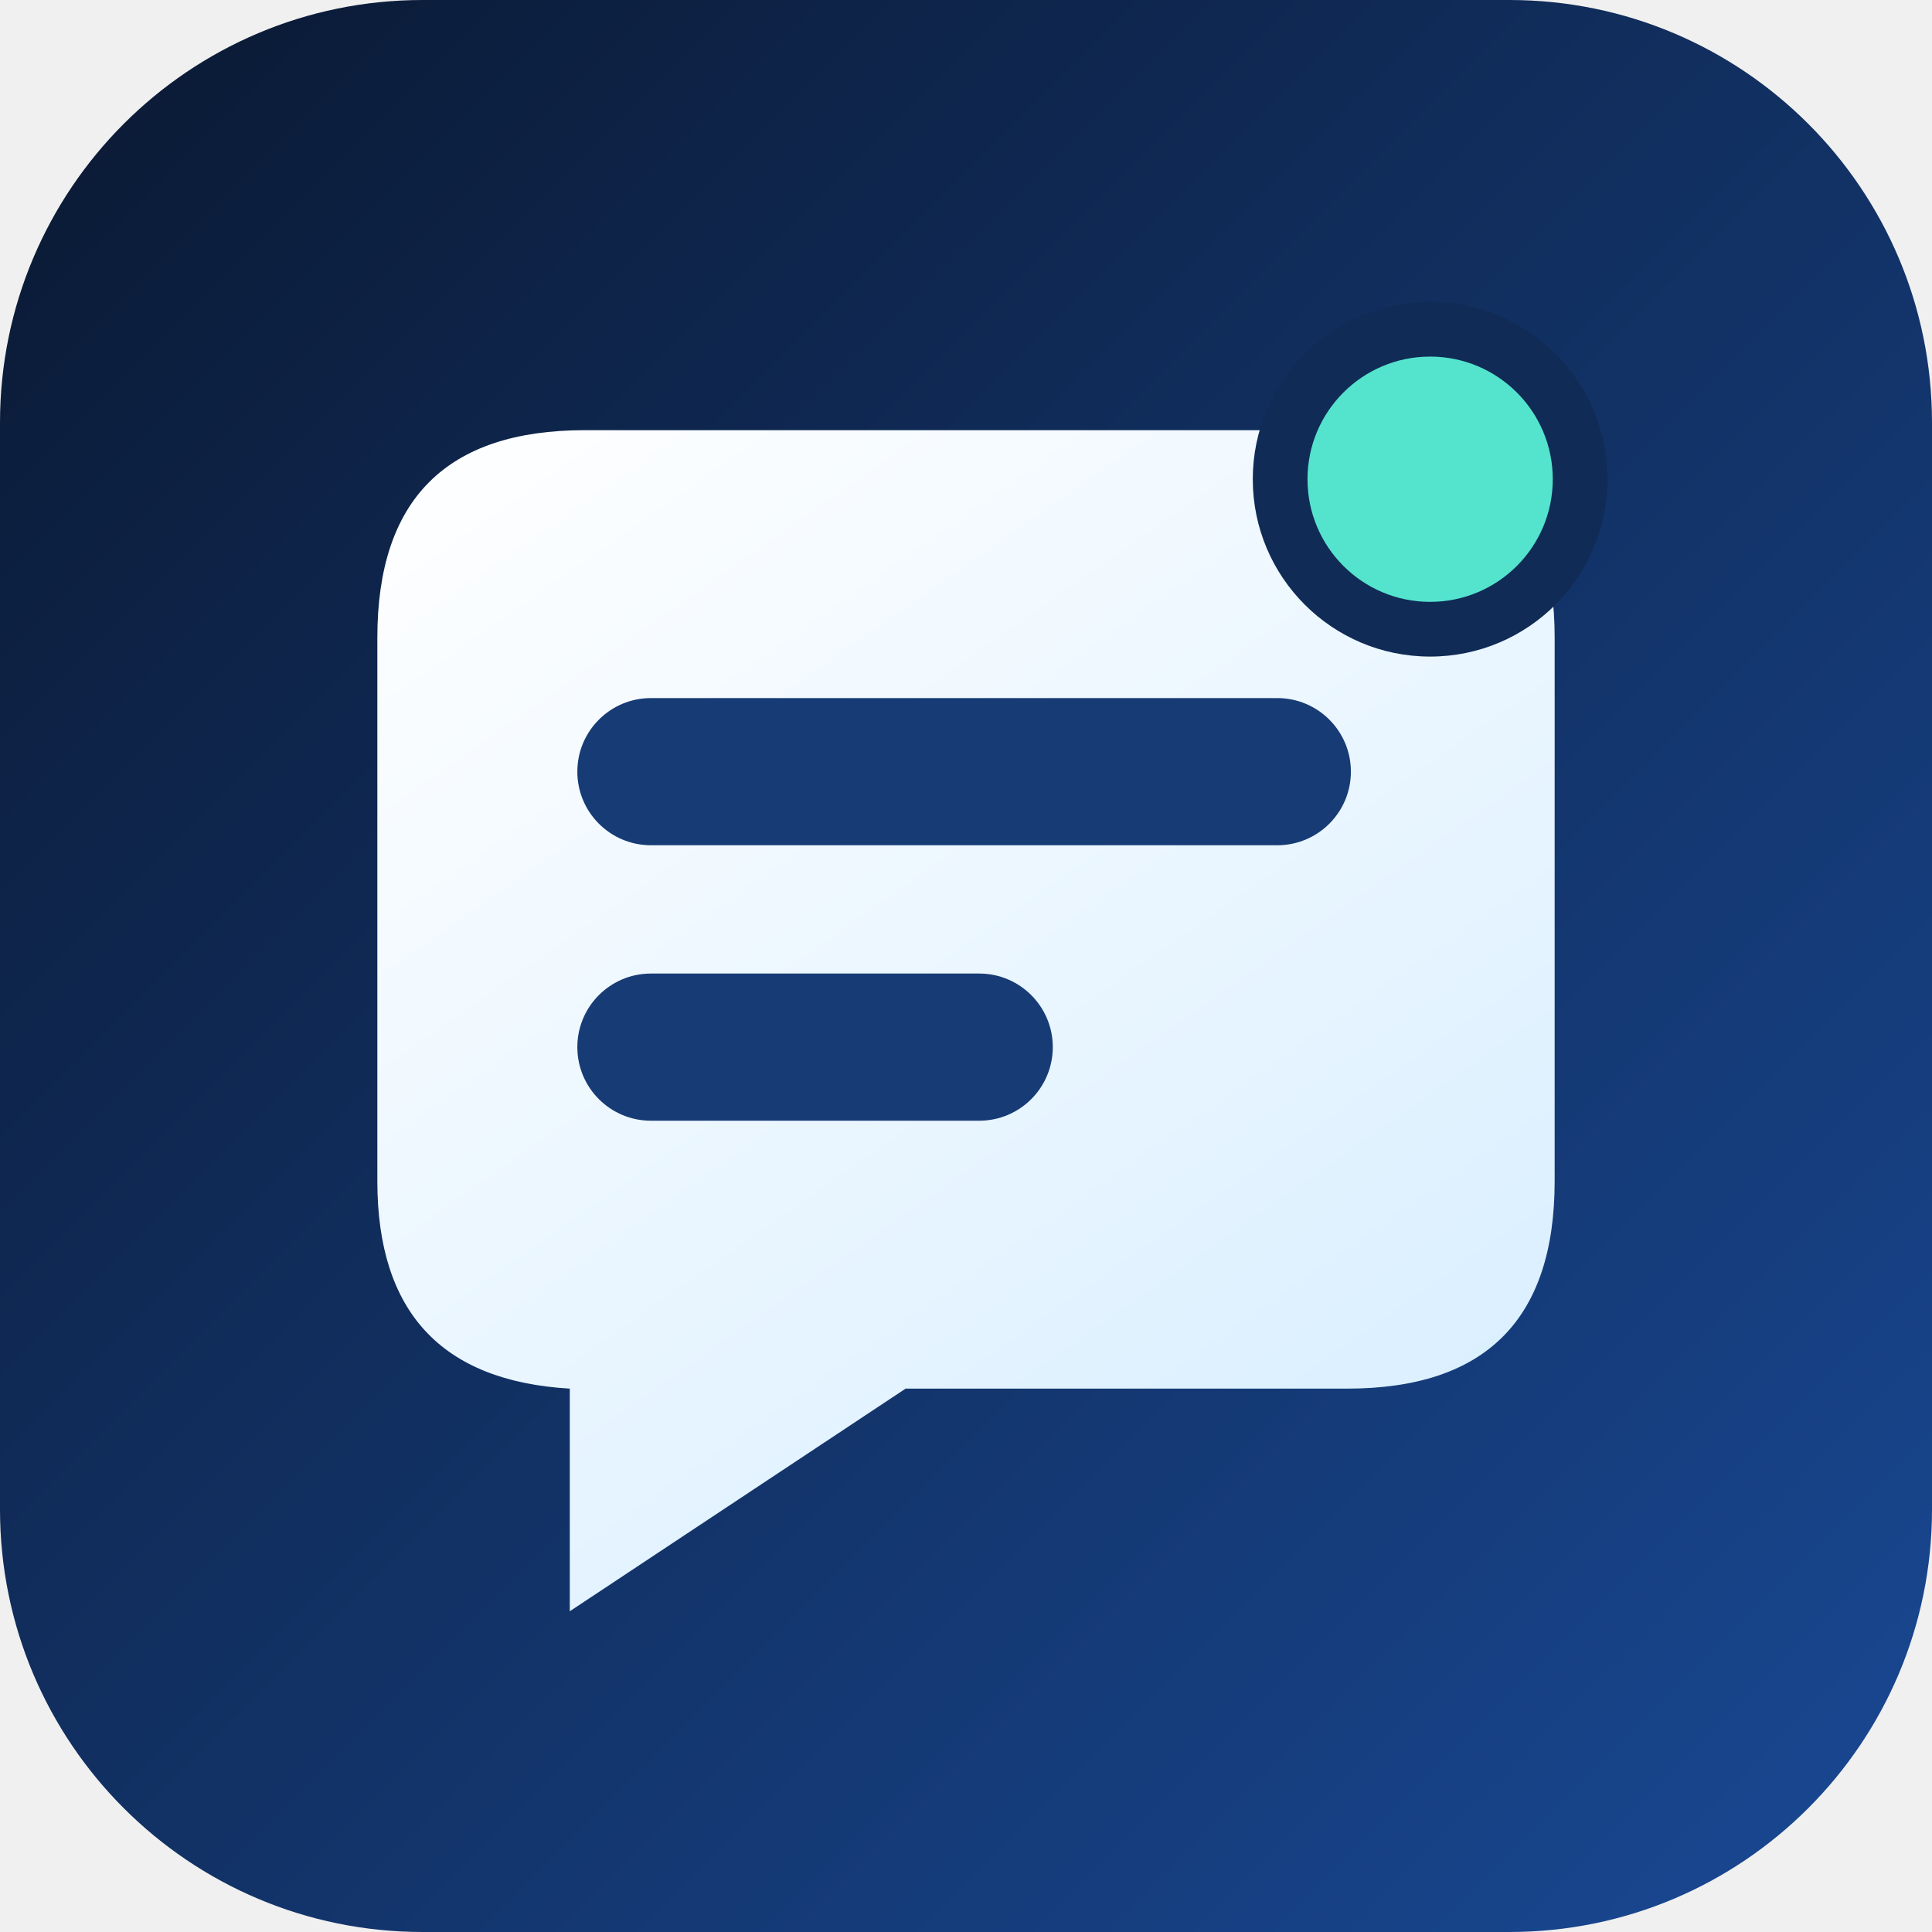
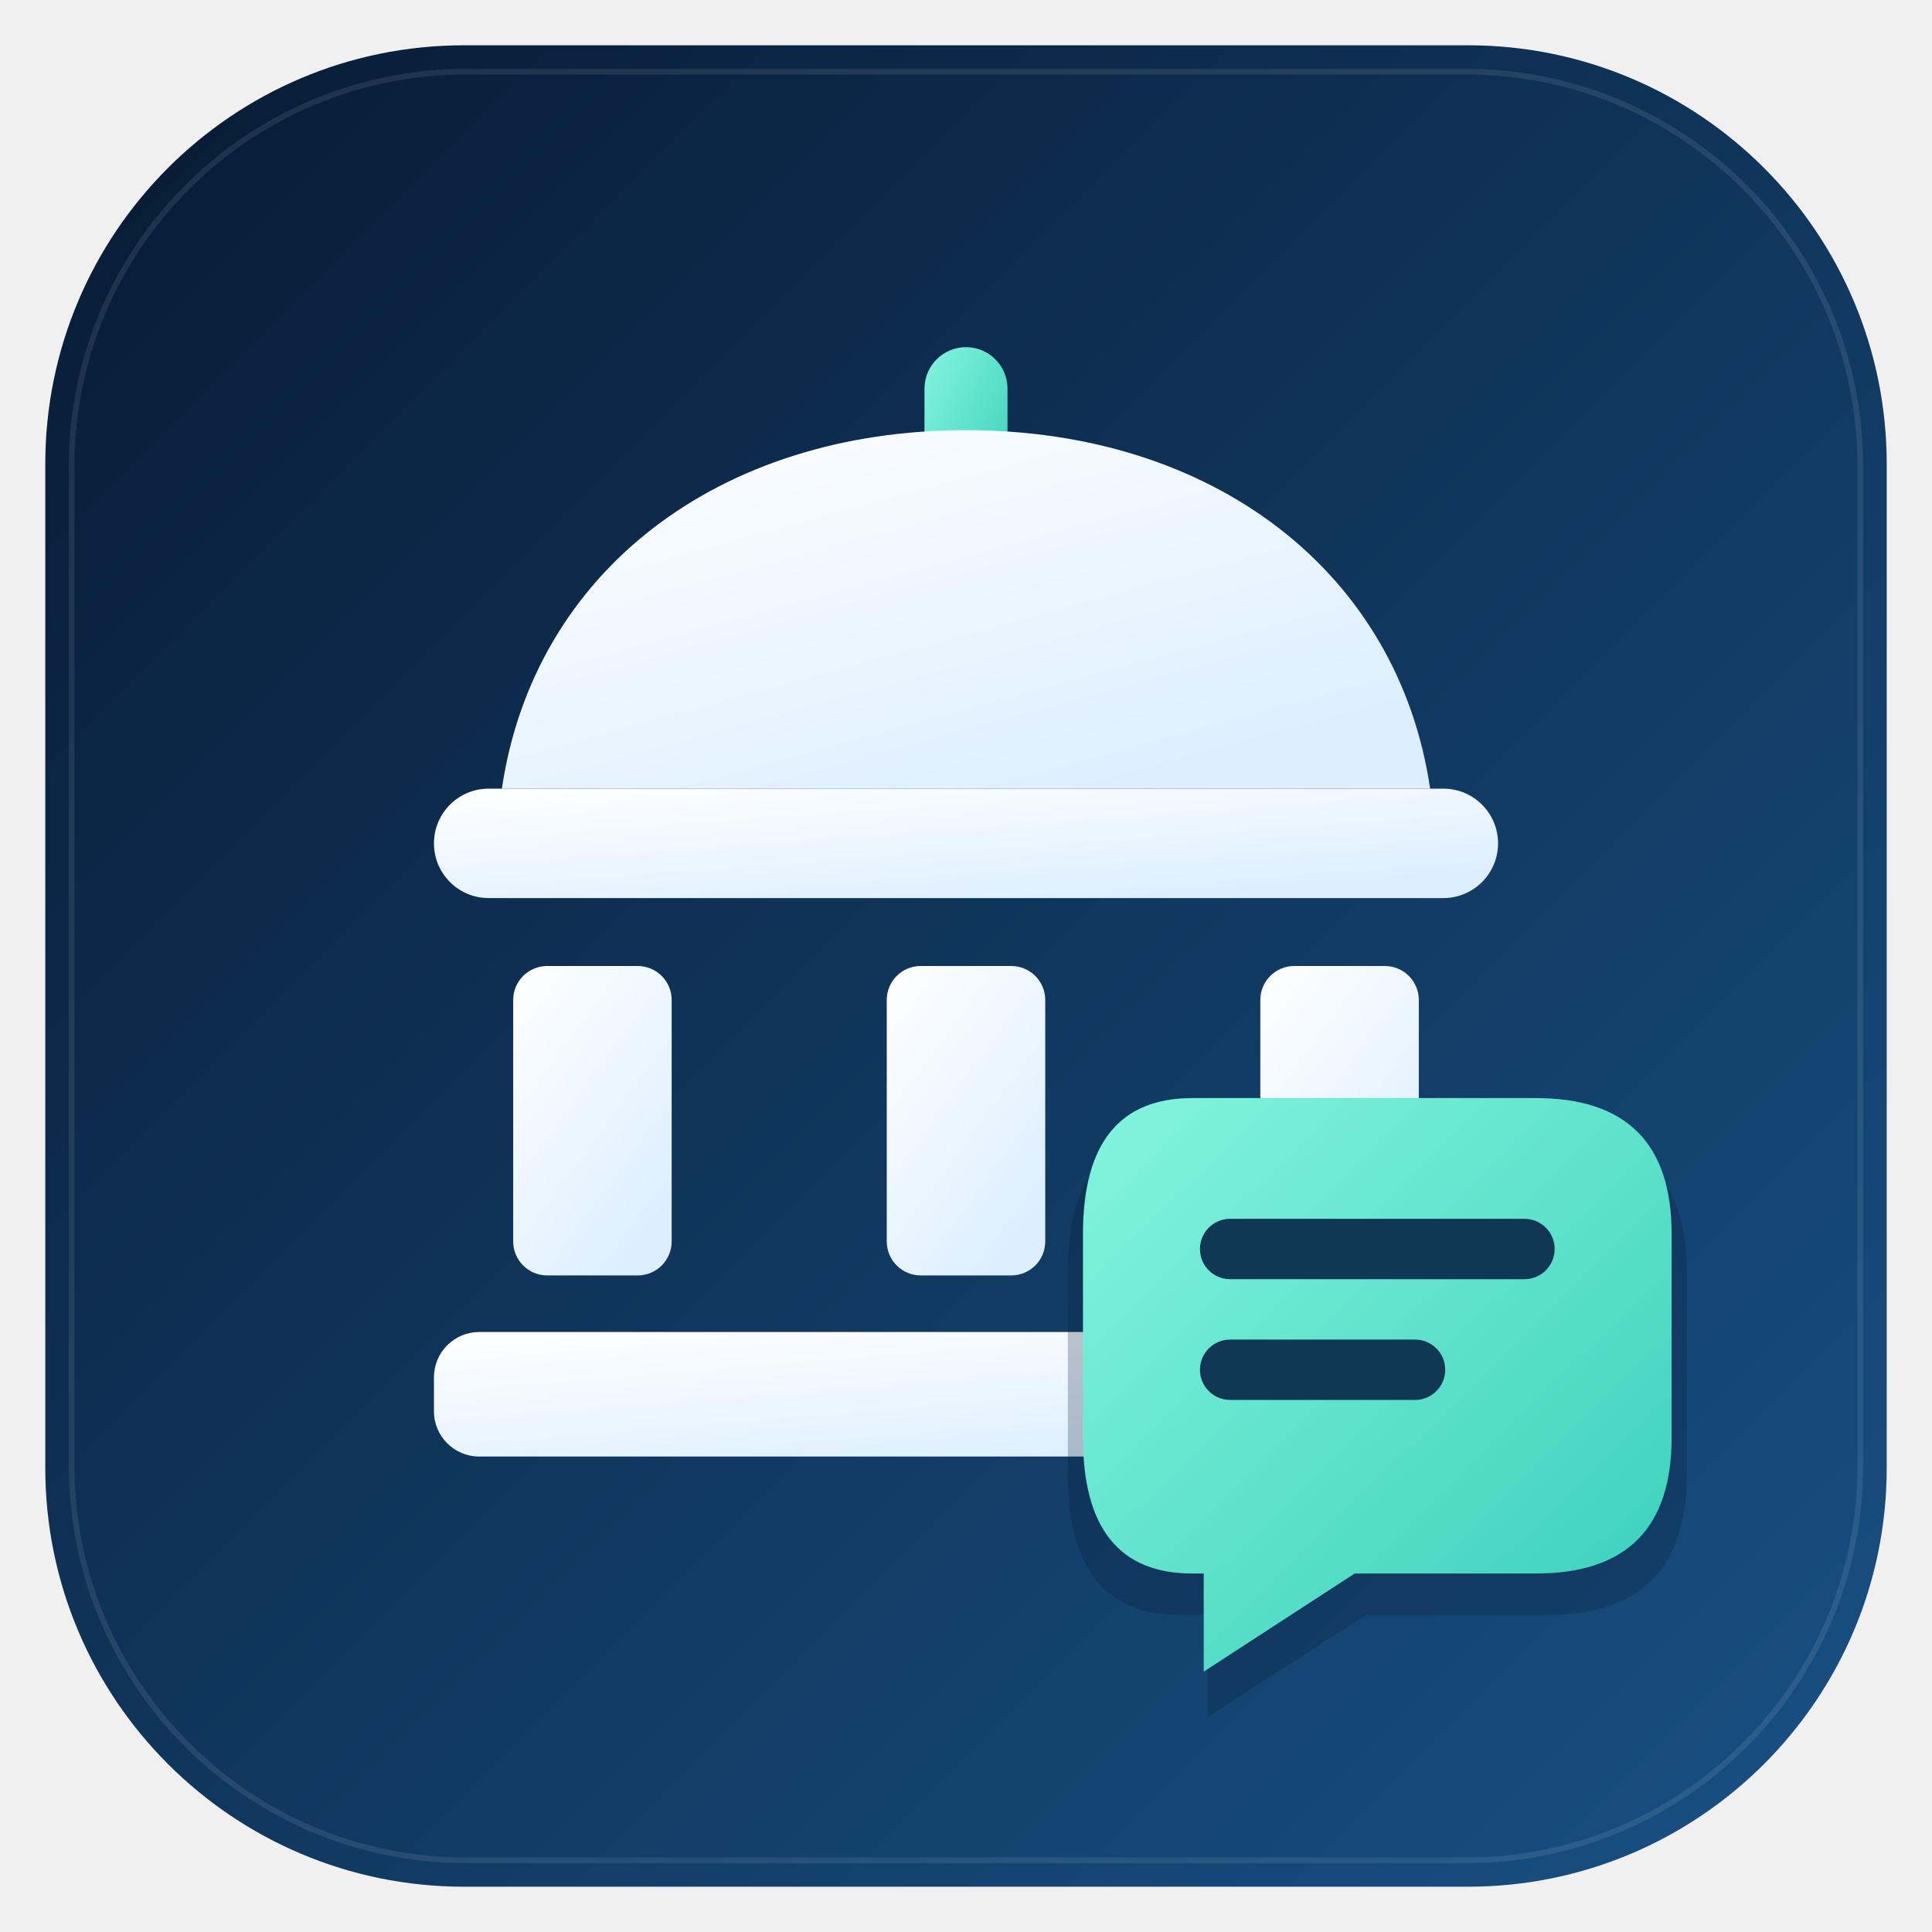
<svg xmlns="http://www.w3.org/2000/svg" viewBox="0 0 1024 1024" width="1024" height="1024" role="img" aria-labelledby="title desc">
  <defs>
    <linearGradient id="bg" x1="0" y1="0" x2="1" y2="1">
-       <stop stop-color="#0A1831" />
-       <stop offset="1" stop-color="#194995" />
+       <stop stop-color="#081A34" />
+       <stop offset="1" stop-color="#185184" />
    </linearGradient>
    <linearGradient id="paper" x1="0" y1="0" x2="0.7" y2="1">
      <stop stop-color="#FFFFFF" />
-       <stop offset="1" stop-color="#DAEFFF" />
+       <stop offset="1" stop-color="#DCEEFF" />
+     </linearGradient>
+     <linearGradient id="mint" x1="0" y1="0" x2="1" y2="1">
+       <stop stop-color="#85F5DE" />
+       <stop offset="1" stop-color="#37CEB9" />
    </linearGradient>
  </defs>
-   <rect width="1024" height="1024" rx="224" fill="url(#bg)" />
-   <path d="M310 228H714Q824 228 824 338V626Q824 736 714 736H480L302 854V736Q200 730 200 626V338Q200 228 310 228Z" fill="url(#paper)" />
-   <rect x="306" y="370" width="410" height="78" rx="39" fill="#173B75" />
-   <rect x="306" y="516" width="252" height="78" rx="39" fill="#173B75" />
-   <circle cx="758" cy="254" r="94" fill="#102B56" />
-   <circle cx="758" cy="254" r="65" fill="#54E4CE" />
+   <rect x="24" y="24" width="976" height="976" rx="222" fill="url(#bg)" />
+   <rect x="38" y="38" width="948" height="948" rx="209" fill="none" stroke="#FFFFFF" stroke-opacity=".09" stroke-width="3" />
+   <rect x="490" y="184" width="44" height="90" rx="22" fill="url(#mint)" />
+   <path d="M266 418C283 303 381 228 512 228S741 303 758 418Z" fill="url(#paper)" />
+   <rect x="230" y="418" width="564" height="58" rx="29" fill="url(#paper)" />
+   <g fill="url(#paper)">
+     <rect x="272" y="512" width="84" height="164" rx="18" />
+     <rect x="470" y="512" width="84" height="164" rx="18" />
+     <rect x="668" y="512" width="84" height="164" rx="18" />
+     <rect x="230" y="706" width="564" height="66" rx="24" />
+   </g>
+   <path d="M626 590H820Q894 590 894 664V772Q894 846 820 846H724L640 900V846H626Q566 846 566 772V664Q566 590 626 590Z" fill="#081A34" fill-opacity=".25" transform="translate(0 10)" />
+   <path d="M632 582H814Q886 582 886 654V762Q886 834 814 834H718L638 886V834H632Q574 834 574 762V654Q574 582 632 582Z" fill="url(#mint)" />
+   <rect x="636" y="646" width="188" height="32" rx="16" fill="#103854" />
+   <rect x="636" y="710" width="130" height="32" rx="16" fill="#103854" />
</svg>
